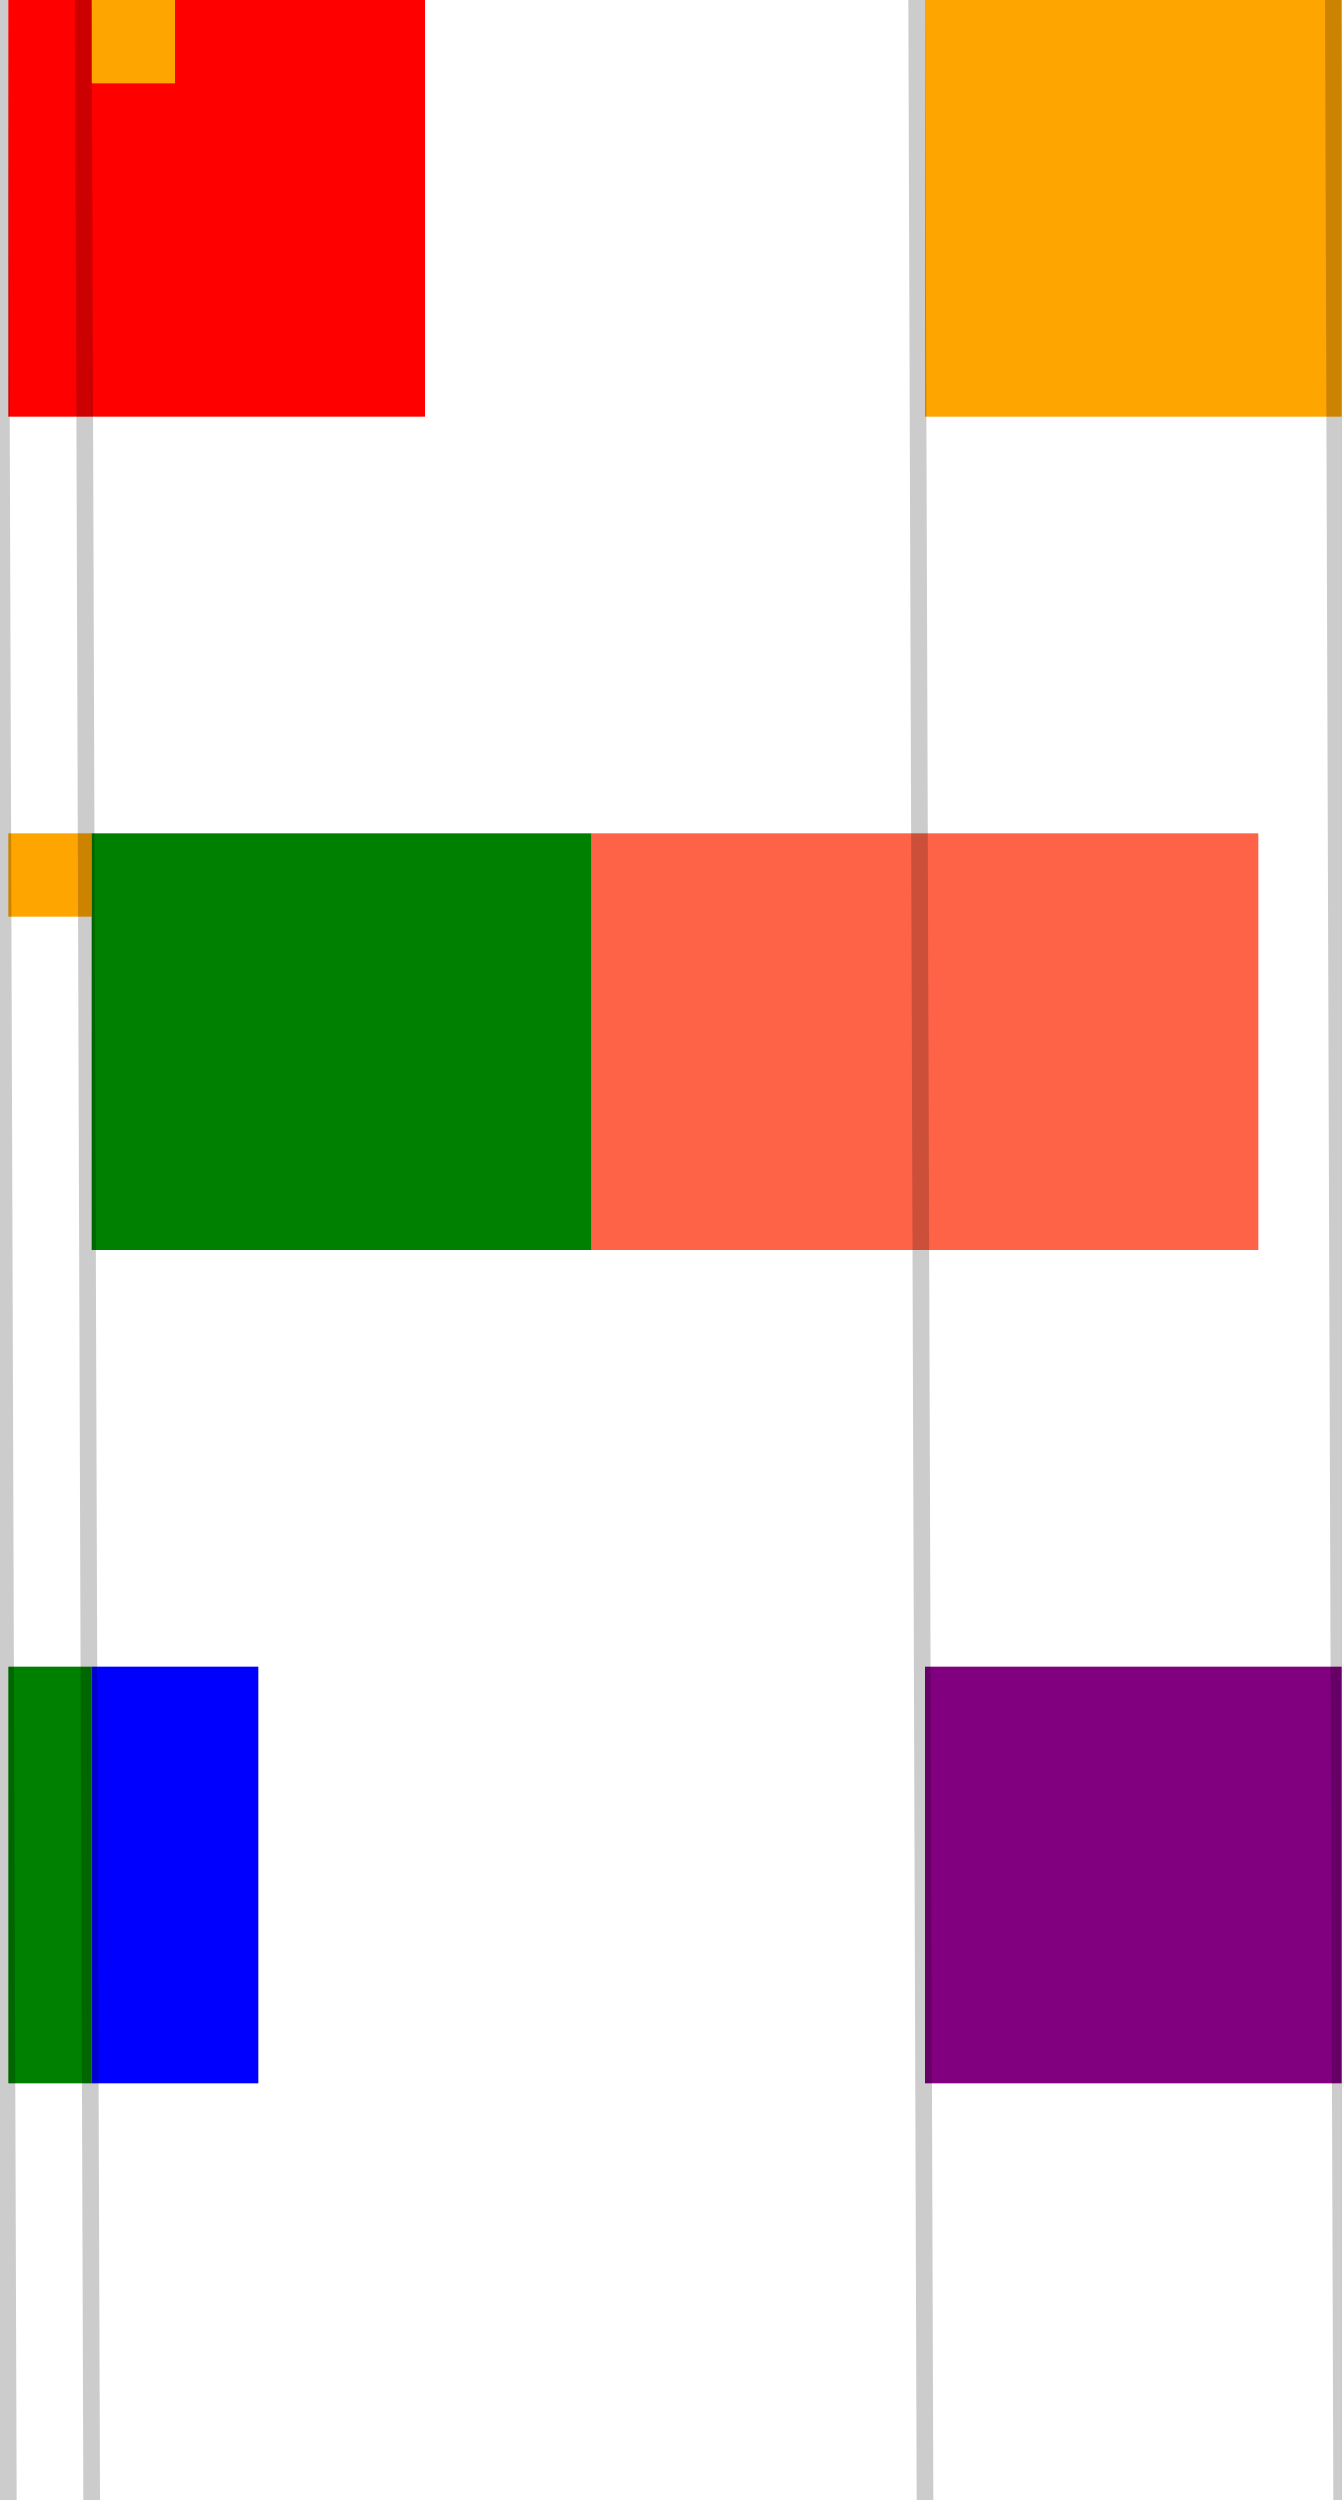
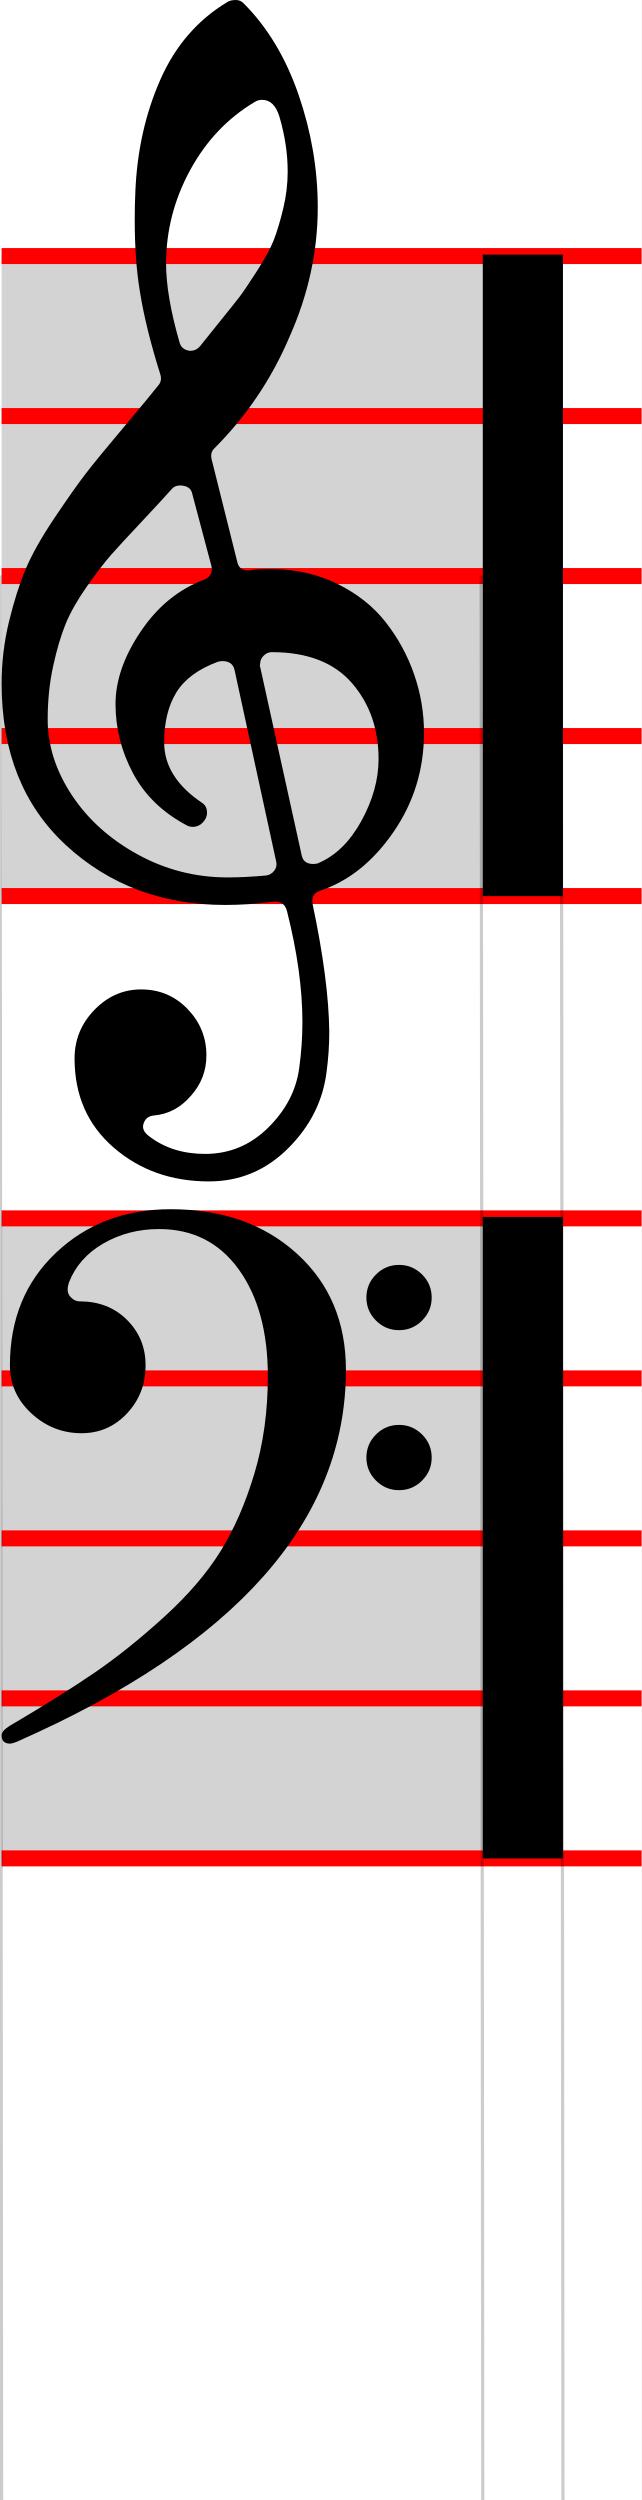
- <svg xmlns="http://www.w3.org/2000/svg" width="16.1" height="30" viewBox="0 0 16.1 30">
-   <rect x="0" y="0" width="16.1" height="30" fill="white" />
-   <rect x="0.1" y="0" width="5" height="5" fill="red" />
-   <rect x="1.1" y="0" width="1" height="1" fill="orange" />
-   <rect x="11.1" y="0" width="5" height="5" fill="orange" />
-   <rect x="0.1" y="10" width="1" height="1" fill="orange" />
-   <rect x="1.1" y="10" width="6" height="5" fill="green" />
-   <rect x="7.1" y="10" width="8" height="5" fill="tomato" />
-   <rect x="0.1" y="20" width="1" height="5" fill="green" />
-   <rect x="1.1" y="20" width="2" height="5" fill="blue" />
-   <rect x="11.1" y="20" width="5" height="5" fill="purple" />
-   <line x1="0" y1="0" x2="0.1" y2="30" stroke="rgba(0,0,0,0.2)" stroke-width="0.2" />
-   <line x1="1" y1="0" x2="1.1" y2="30" stroke="rgba(0,0,0,0.2)" stroke-width="0.2" />
-   <line x1="11" y1="0" x2="11.1" y2="30" stroke="rgba(0,0,0,0.2)" stroke-width="0.2" />
-   <line x1="16" y1="0" x2="16.1" y2="30" stroke="rgba(0,0,0,0.2)" stroke-width="0.2" />
+ <svg xmlns="http://www.w3.org/2000/svg" width="40.003" height="155.874" viewBox="0 0 40.003 155.874">
+   <rect x="0" y="0" width="40.003" height="155.874" fill="white" />
+   <rect x="0.1" y="15.874" width="30" height="40" fill="lightgray" />
+   <path d="M 0.1 56.368 L 0.1 55.37 L 40.003 55.37 L 40.003 56.368 L 0.1 56.368 Z M 0.1 46.392 L 0.1 45.394 L 40.003 45.394 L 40.003 46.392 L 0.1 46.392 Z M 0.1 36.416 L 0.1 35.418 L 40.003 35.418 L 40.003 36.416 L 0.1 36.416 Z M 0.1 26.44 L 0.1 25.443 L 40.003 25.443 L 40.003 26.44 L 0.1 26.44 Z M 0.1 16.464 L 0.1 15.467 L 40.003 15.467 L 40.003 16.464 L 0.1 16.464 Z " fill="red" />
+   <path d="M 9.996 23.343 Q 9.078 20.43 8.719 18.156 Q 8.4 16.241 8.4 13.687 Q 8.4 12.809 8.44 11.931 Q 8.599 8.14 9.996 4.968 Q 11.393 1.796 14.186 0.12 Q 14.385 0 14.705 0 Q 14.984 0 15.183 0.2 Q 17.418 2.434 18.615 5.906 Q 19.812 9.377 19.812 12.929 Q 19.812 17.039 18.056 20.989 Q 16.381 24.94 13.348 27.972 Q 13.108 28.212 13.188 28.611 L 14.784 34.995 Q 14.904 35.634 15.582 35.554 Q 16.221 35.474 16.819 35.474 Q 19.134 35.474 21.009 36.392 Q 22.885 37.31 24.042 38.786 Q 25.199 40.262 25.818 42.038 Q 26.436 43.814 26.436 45.689 Q 26.436 49.121 24.521 51.894 Q 22.605 54.667 19.932 55.545 Q 19.373 55.745 19.493 56.383 Q 20.491 61.092 20.53 64.324 Q 20.53 65.561 20.371 66.758 Q 20.052 69.511 17.977 71.586 Q 15.902 73.661 13.029 73.661 Q 9.517 73.661 7.083 71.547 Q 4.649 69.432 4.649 66 Q 4.649 64.244 5.886 62.967 Q 7.123 61.69 8.799 61.69 Q 10.515 61.69 11.692 62.907 Q 12.869 64.125 12.869 65.8 Q 12.869 67.237 11.911 68.314 Q 10.954 69.432 9.597 69.551 Q 9.118 69.591 8.959 70.03 Q 8.799 70.469 9.278 70.828 Q 10.714 71.946 12.789 71.946 Q 15.064 71.946 16.72 70.31 Q 18.376 68.674 18.655 66.599 Q 18.855 65.162 18.855 63.726 Q 18.855 60.613 17.897 56.822 Q 17.737 56.144 17.019 56.224 Q 15.423 56.423 14.066 56.423 Q 8.16 56.423 4.13 52.712 Q 0.1 49.001 0.1 42.617 Q 0.1 40.661 0.559 38.766 Q 1.018 36.871 1.596 35.494 Q 2.175 34.117 3.392 32.302 Q 4.609 30.486 5.347 29.528 Q 6.085 28.571 7.682 26.675 Q 9.278 24.78 9.876 24.022 Q 10.116 23.742 9.996 23.343 Z M 16.221 41.579 L 18.815 53.351 Q 18.934 53.869 19.533 53.869 Q 19.693 53.869 19.812 53.83 Q 21.448 53.151 22.526 51.196 Q 23.603 49.241 23.603 47.325 Q 23.603 44.532 21.967 42.617 Q 20.291 40.661 16.939 40.661 Q 16.66 40.661 16.44 40.881 Q 16.221 41.1 16.221 41.38 Q 16.181 41.499 16.221 41.579 Z M 10.714 30.486 Q 10.076 31.204 8.819 32.541 Q 7.562 33.878 6.943 34.576 Q 6.325 35.274 5.427 36.551 Q 4.529 37.828 4.09 38.906 Q 3.651 39.983 3.312 41.539 Q 2.973 43.096 2.973 44.851 Q 2.973 47.285 4.469 49.56 Q 5.966 51.834 8.579 53.271 Q 11.193 54.707 14.186 54.707 Q 15.263 54.707 16.58 54.588 Q 16.899 54.548 17.099 54.288 Q 17.298 54.029 17.218 53.71 L 14.625 41.779 Q 14.505 41.22 13.867 41.22 Q 13.747 41.22 13.587 41.26 Q 11.752 41.938 10.994 43.175 Q 10.235 44.412 10.235 46.288 Q 10.235 48.482 12.63 50.079 Q 12.909 50.278 12.909 50.677 Q 12.909 50.996 12.65 51.276 Q 12.39 51.555 12.031 51.555 Q 11.832 51.555 11.672 51.475 Q 9.397 50.278 8.3 48.223 Q 7.203 46.168 7.203 43.894 Q 7.203 41.699 8.779 39.365 Q 10.355 37.03 12.709 36.152 Q 13.308 35.913 13.188 35.314 L 11.991 30.805 Q 11.911 30.366 11.433 30.287 Q 10.954 30.207 10.714 30.486 Z M 17.418 7.262 Q 17.099 6.225 16.341 6.225 Q 16.101 6.225 15.902 6.345 Q 13.348 7.861 11.852 10.614 Q 10.355 13.368 10.355 16.44 Q 10.355 18.435 11.193 21.348 Q 11.313 21.787 11.792 21.867 Q 12.191 21.907 12.47 21.588 Q 12.59 21.428 13.607 20.171 Q 14.625 18.914 14.944 18.495 Q 15.263 18.076 16.021 16.899 Q 16.78 15.722 17.079 14.944 Q 17.378 14.166 17.657 13.008 Q 17.937 11.851 17.937 10.694 Q 17.937 9.018 17.418 7.262 Z " fill="black" />
+   <rect x="30.1" y="15.874" width="5" height="40" fill="black" />
+   <rect x="0.1" y="75.874" width="30" height="40" fill="lightgray" />
+   <path d="M 0.1 116.368 L 0.1 115.37 L 40.003 115.37 L 40.003 116.368 L 0.1 116.368 Z M 0.1 106.392 L 0.1 105.394 L 40.003 105.394 L 40.003 106.392 L 0.1 106.392 Z M 0.1 96.416 L 0.1 95.418 L 40.003 95.418 L 40.003 96.416 L 0.1 96.416 Z M 0.1 86.44 L 0.1 85.443 L 40.003 85.443 L 40.003 86.44 L 0.1 86.44 Z M 0.1 76.464 L 0.1 75.467 L 40.003 75.467 L 40.003 76.464 L 0.1 76.464 Z " fill="red" />
+   <path d="M 22.845 90.877 Q 22.845 90.039 23.443 89.44 Q 24.042 88.842 24.88 88.842 Q 25.718 88.842 26.316 89.44 Q 26.915 90.039 26.915 90.877 Q 26.915 91.715 26.316 92.313 Q 25.718 92.912 24.88 92.912 Q 24.042 92.912 23.443 92.313 Q 22.845 91.715 22.845 90.877 Z M 22.845 80.901 Q 22.845 80.063 23.443 79.464 Q 24.042 78.866 24.88 78.866 Q 25.718 78.866 26.316 79.464 Q 26.915 80.063 26.915 80.901 Q 26.915 81.739 26.316 82.337 Q 25.718 82.936 24.88 82.936 Q 24.042 82.936 23.443 82.337 Q 22.845 81.739 22.845 80.901 Z M 4.968 81.14 Q 6.764 81.14 7.921 82.297 Q 9.078 83.455 9.078 85.131 Q 9.078 86.886 7.921 88.123 Q 6.764 89.36 5.088 89.36 Q 3.292 89.36 1.956 88.123 Q 0.619 86.886 0.619 85.131 Q 0.619 80.821 3.492 78.108 Q 6.365 75.394 10.634 75.394 Q 15.463 75.394 18.515 78.167 Q 21.568 80.941 21.568 85.41 Q 21.568 99.536 1.058 108.594 Q 0.778 108.713 0.619 108.713 Q 0.1 108.713 0.1 108.195 Q 0.1 107.915 0.619 107.596 Q 3.811 105.721 5.906 104.284 Q 8.001 102.848 10.235 100.813 Q 12.47 98.778 13.747 96.722 Q 15.024 94.667 15.862 91.874 Q 16.7 89.081 16.7 85.809 Q 16.7 81.659 14.884 79.145 Q 13.069 76.631 9.916 76.631 Q 8.001 76.631 6.445 77.529 Q 4.888 78.427 4.29 79.983 Q 4.13 80.502 4.33 80.781 Q 4.609 81.14 4.968 81.14 Z " fill="black" />
+   <rect x="30.1" y="75.874" width="5" height="40" fill="black" />
+   <line x1="0" y1="35.874" x2="0.1" y2="155.874" stroke="rgba(0,0,0,0.2)" stroke-width="0.2" />
+   <line x1="30" y1="35.874" x2="30.1" y2="155.874" stroke="rgba(0,0,0,0.2)" stroke-width="0.2" />
+   <line x1="35" y1="35.874" x2="35.1" y2="155.874" stroke="rgba(0,0,0,0.2)" stroke-width="0.2" />
</svg>
